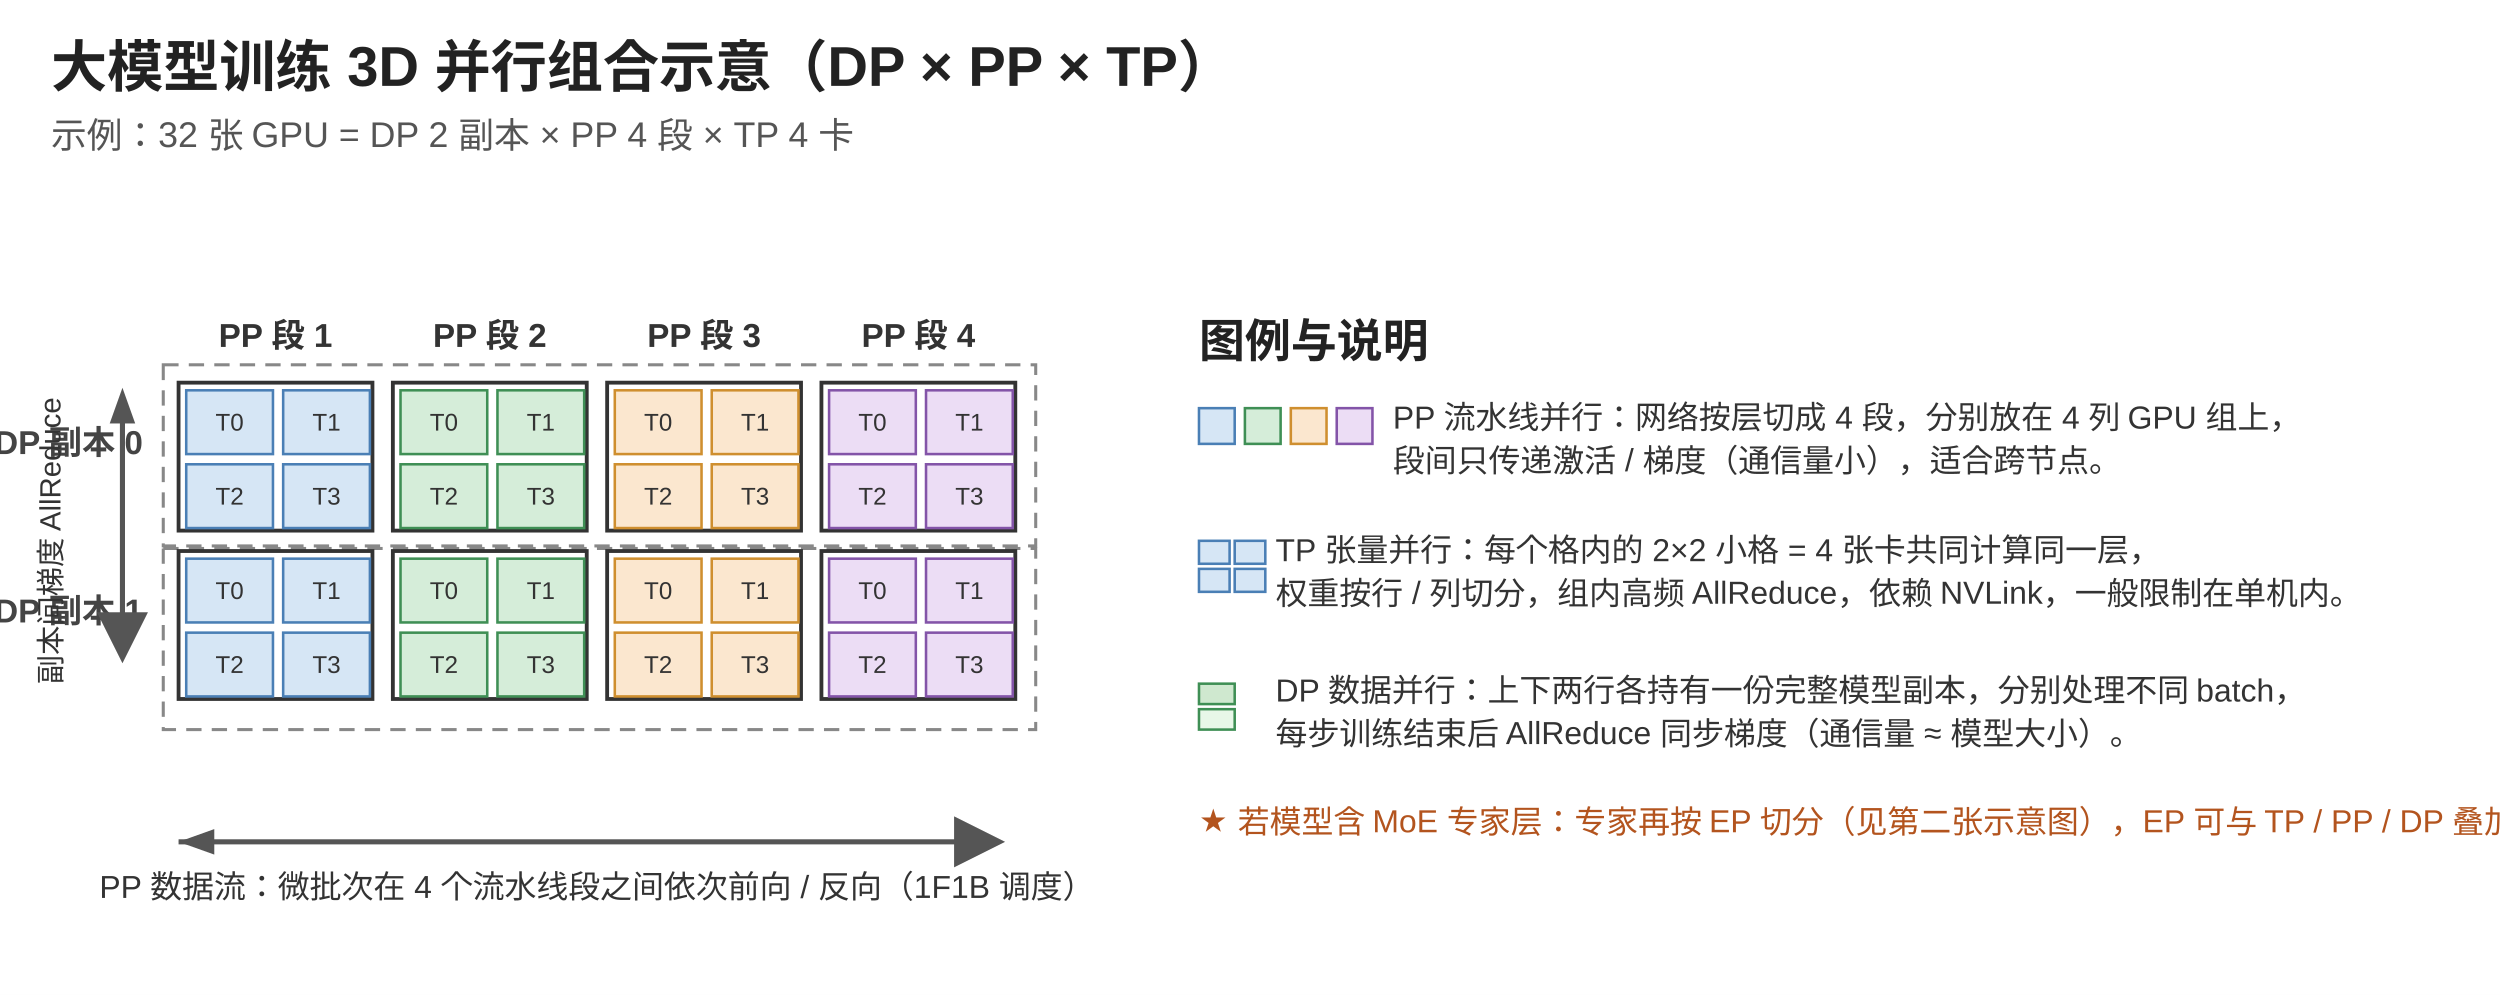
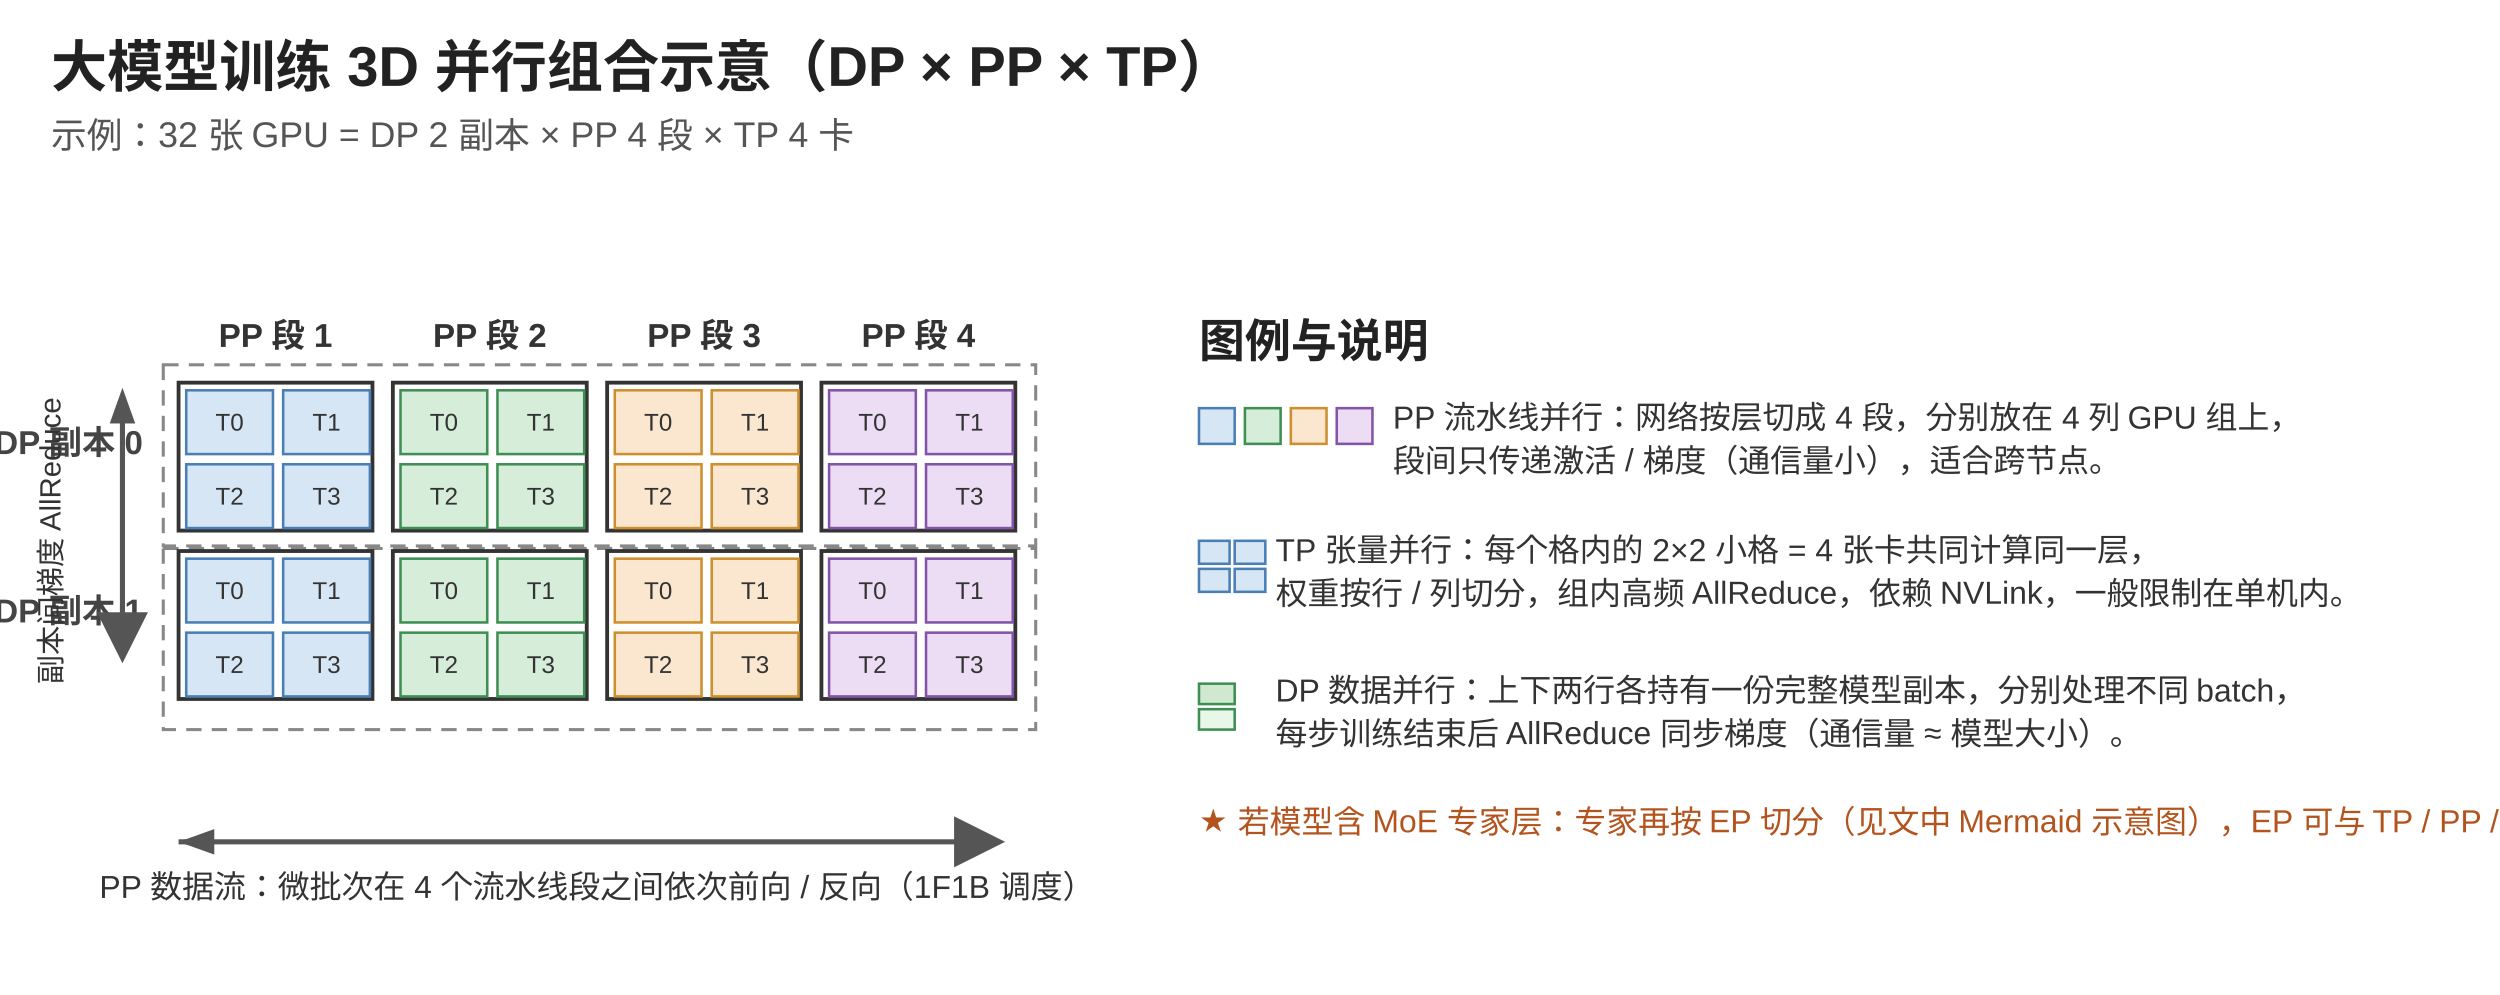
<svg xmlns="http://www.w3.org/2000/svg" viewBox="0 0 980 390" font-family="'Helvetica Neue', Arial, 'PingFang SC', 'Microsoft YaHei', sans-serif">
  <defs>
    <marker id="arr" markerWidth="10" markerHeight="10" refX="8" refY="5" orient="auto">
      <path d="M0,0 L10,5 L0,10 Z" fill="#555" />
    </marker>
  </defs>
  <rect width="100%" height="100%" fill="#ffffff" />
  <text x="20" y="34" font-size="22" font-weight="bold" fill="#222">大模型训练 3D 并行组合示意（DP × PP × TP）</text>
  <text x="20" y="58" font-size="14" fill="#555">示例：32 张 GPU = DP 2 副本 × PP 4 段 × TP 4 卡</text>
  <text x="108" y="136" font-size="13" font-weight="bold" fill="#333" text-anchor="middle">PP 段 1</text>
  <text x="192" y="136" font-size="13" font-weight="bold" fill="#333" text-anchor="middle">PP 段 2</text>
  <text x="276" y="136" font-size="13" font-weight="bold" fill="#333" text-anchor="middle">PP 段 3</text>
  <text x="360" y="136" font-size="13" font-weight="bold" fill="#333" text-anchor="middle">PP 段 4</text>
  <text x="56" y="178" font-size="13" font-weight="bold" fill="#444" text-anchor="end">DP 副本 0</text>
  <text x="56" y="244" font-size="13" font-weight="bold" fill="#444" text-anchor="end">DP 副本 1</text>
  <rect x="64" y="143" width="342" height="71" fill="none" stroke="#888" stroke-width="1.2" stroke-dasharray="6 4" />
  <rect x="64" y="215" width="342" height="71" fill="none" stroke="#888" stroke-width="1.2" stroke-dasharray="6 4" />
  <g>
    <rect x="70" y="150" width="76" height="58" fill="none" stroke="#333" stroke-width="1.5" />
    <rect x="70" y="216" width="76" height="58" fill="none" stroke="#333" stroke-width="1.5" />
    <rect x="154" y="150" width="76" height="58" fill="none" stroke="#333" stroke-width="1.5" />
    <rect x="154" y="216" width="76" height="58" fill="none" stroke="#333" stroke-width="1.5" />
    <rect x="238" y="150" width="76" height="58" fill="none" stroke="#333" stroke-width="1.5" />
    <rect x="238" y="216" width="76" height="58" fill="none" stroke="#333" stroke-width="1.5" />
    <rect x="322" y="150" width="76" height="58" fill="none" stroke="#333" stroke-width="1.5" />
    <rect x="322" y="216" width="76" height="58" fill="none" stroke="#333" stroke-width="1.5" />
  </g>
  <g font-size="9.5" fill="#333" text-anchor="middle" dominant-baseline="central">
    <g>
      <rect x="73" y="153" width="34" height="25" fill="#d6e6f5" stroke="#4a7fb5" stroke-width="1" />
      <rect x="111" y="153" width="34" height="25" fill="#d6e6f5" stroke="#4a7fb5" stroke-width="1" />
      <rect x="73" y="182" width="34" height="25" fill="#d6e6f5" stroke="#4a7fb5" stroke-width="1" />
      <rect x="111" y="182" width="34" height="25" fill="#d6e6f5" stroke="#4a7fb5" stroke-width="1" />
      <text x="90" y="165.5">T0</text>
      <text x="128" y="165.5">T1</text>
      <text x="90" y="194.5">T2</text>
      <text x="128" y="194.5">T3</text>
      <rect x="73" y="219" width="34" height="25" fill="#d6e6f5" stroke="#4a7fb5" stroke-width="1" />
      <rect x="111" y="219" width="34" height="25" fill="#d6e6f5" stroke="#4a7fb5" stroke-width="1" />
      <rect x="73" y="248" width="34" height="25" fill="#d6e6f5" stroke="#4a7fb5" stroke-width="1" />
      <rect x="111" y="248" width="34" height="25" fill="#d6e6f5" stroke="#4a7fb5" stroke-width="1" />
      <text x="90" y="231.5">T0</text>
      <text x="128" y="231.5">T1</text>
      <text x="90" y="260.5">T2</text>
      <text x="128" y="260.5">T3</text>
    </g>
    <g>
      <rect x="157" y="153" width="34" height="25" fill="#d5edd9" stroke="#3f8f55" stroke-width="1" />
      <rect x="195" y="153" width="34" height="25" fill="#d5edd9" stroke="#3f8f55" stroke-width="1" />
      <rect x="157" y="182" width="34" height="25" fill="#d5edd9" stroke="#3f8f55" stroke-width="1" />
      <rect x="195" y="182" width="34" height="25" fill="#d5edd9" stroke="#3f8f55" stroke-width="1" />
      <text x="174" y="165.5">T0</text>
      <text x="212" y="165.5">T1</text>
      <text x="174" y="194.5">T2</text>
      <text x="212" y="194.5">T3</text>
      <rect x="157" y="219" width="34" height="25" fill="#d5edd9" stroke="#3f8f55" stroke-width="1" />
      <rect x="195" y="219" width="34" height="25" fill="#d5edd9" stroke="#3f8f55" stroke-width="1" />
      <rect x="157" y="248" width="34" height="25" fill="#d5edd9" stroke="#3f8f55" stroke-width="1" />
      <rect x="195" y="248" width="34" height="25" fill="#d5edd9" stroke="#3f8f55" stroke-width="1" />
      <text x="174" y="231.5">T0</text>
      <text x="212" y="231.5">T1</text>
      <text x="174" y="260.5">T2</text>
      <text x="212" y="260.5">T3</text>
    </g>
    <g>
      <rect x="241" y="153" width="34" height="25" fill="#fbe7cf" stroke="#cf8f2f" stroke-width="1" />
      <rect x="279" y="153" width="34" height="25" fill="#fbe7cf" stroke="#cf8f2f" stroke-width="1" />
      <rect x="241" y="182" width="34" height="25" fill="#fbe7cf" stroke="#cf8f2f" stroke-width="1" />
      <rect x="279" y="182" width="34" height="25" fill="#fbe7cf" stroke="#cf8f2f" stroke-width="1" />
      <text x="258" y="165.5">T0</text>
      <text x="296" y="165.5">T1</text>
      <text x="258" y="194.5">T2</text>
      <text x="296" y="194.5">T3</text>
      <rect x="241" y="219" width="34" height="25" fill="#fbe7cf" stroke="#cf8f2f" stroke-width="1" />
      <rect x="279" y="219" width="34" height="25" fill="#fbe7cf" stroke="#cf8f2f" stroke-width="1" />
      <rect x="241" y="248" width="34" height="25" fill="#fbe7cf" stroke="#cf8f2f" stroke-width="1" />
      <rect x="279" y="248" width="34" height="25" fill="#fbe7cf" stroke="#cf8f2f" stroke-width="1" />
      <text x="258" y="231.5">T0</text>
      <text x="296" y="231.5">T1</text>
      <text x="258" y="260.5">T2</text>
      <text x="296" y="260.5">T3</text>
    </g>
    <g>
      <rect x="325" y="153" width="34" height="25" fill="#ecddf5" stroke="#8354a8" stroke-width="1" />
      <rect x="363" y="153" width="34" height="25" fill="#ecddf5" stroke="#8354a8" stroke-width="1" />
      <rect x="325" y="182" width="34" height="25" fill="#ecddf5" stroke="#8354a8" stroke-width="1" />
      <rect x="363" y="182" width="34" height="25" fill="#ecddf5" stroke="#8354a8" stroke-width="1" />
      <text x="342" y="165.5">T0</text>
      <text x="380" y="165.5">T1</text>
      <text x="342" y="194.5">T2</text>
      <text x="380" y="194.5">T3</text>
      <rect x="325" y="219" width="34" height="25" fill="#ecddf5" stroke="#8354a8" stroke-width="1" />
      <rect x="363" y="219" width="34" height="25" fill="#ecddf5" stroke="#8354a8" stroke-width="1" />
      <rect x="325" y="248" width="34" height="25" fill="#ecddf5" stroke="#8354a8" stroke-width="1" />
      <rect x="363" y="248" width="34" height="25" fill="#ecddf5" stroke="#8354a8" stroke-width="1" />
      <text x="342" y="231.5">T0</text>
      <text x="380" y="231.5">T1</text>
      <text x="342" y="260.5">T2</text>
      <text x="380" y="260.5">T3</text>
    </g>
  </g>
  <line x1="70" y1="330" x2="390" y2="330" stroke="#555" stroke-width="2" marker-end="url(#arr)" />
  <polygon points="84,325 70,330 84,335" fill="#555" />
  <text x="234" y="352" font-size="12.5" fill="#333" text-anchor="middle">PP 数据流：微批次在 4 个流水线段之间依次前向 / 反向（1F1B 调度）</text>
  <line x1="48" y1="160" x2="48" y2="256" stroke="#555" stroke-width="2" marker-end="url(#arr)" />
  <polygon points="43,166 48,152 53,166" fill="#555" />
  <text x="24" y="212" font-size="11.5" fill="#333" text-anchor="middle" transform="rotate(-90 24 212)">副本间梯度 AllReduce</text>
  <text x="470" y="140" font-size="18" font-weight="bold" fill="#222">图例与说明</text>
  <rect x="470" y="160" width="14" height="14" fill="#d6e6f5" stroke="#4a7fb5" />
  <rect x="488" y="160" width="14" height="14" fill="#d5edd9" stroke="#3f8f55" />
  <rect x="506" y="160" width="14" height="14" fill="#fbe7cf" stroke="#cf8f2f" />
  <rect x="524" y="160" width="14" height="14" fill="#ecddf5" stroke="#8354a8" />
  <text x="546" y="168" font-size="12.5" fill="#333">PP 流水线并行：网络按层切成 4 段，分别放在 4 列 GPU 组上，</text>
  <text x="546" y="185" font-size="12.5" fill="#333">段间只传递激活 / 梯度（通信量小），适合跨节点。</text>
  <rect x="470" y="212" width="12" height="9" fill="#d6e6f5" stroke="#4a7fb5" />
  <rect x="484" y="212" width="12" height="9" fill="#d6e6f5" stroke="#4a7fb5" />
  <rect x="470" y="223" width="12" height="9" fill="#d6e6f5" stroke="#4a7fb5" />
  <rect x="484" y="223" width="12" height="9" fill="#d6e6f5" stroke="#4a7fb5" />
  <text x="500" y="220" font-size="12.5" fill="#333">TP 张量并行：每个格内的 2×2 小格 = 4 张卡共同计算同一层，</text>
  <text x="500" y="237" font-size="12.5" fill="#333">权重按行 / 列切分，组内高频 AllReduce，依赖 NVLink，一般限制在单机内。</text>
  <rect x="470" y="268" width="14" height="8" fill="#cfe8cf" stroke="#3f8f55" />
  <rect x="470" y="278" width="14" height="8" fill="#e8f7e8" stroke="#3f8f55" />
  <text x="500" y="275" font-size="12.5" fill="#333">DP 数据并行：上下两行各持有一份完整模型副本，分别处理不同 batch，</text>
  <text x="500" y="292" font-size="12.5" fill="#333">每步训练结束后 AllReduce 同步梯度（通信量 ≈ 模型大小）。</text>
-   <text x="470" y="326" font-size="12.5" fill="#b3541e">★ 若模型含 MoE 专家层：专家再按 EP 切分（见第二张示意图），EP 可与 TP / PP / DP 叠加。</text>
+   <text x="470" y="326" font-size="12.5" fill="#b3541e">★ 若模型含 MoE 专家层：专家再按 EP 切分（见文中 Mermaid 示意图），EP 可与 TP / PP / DP 叠加。</text>
</svg>
